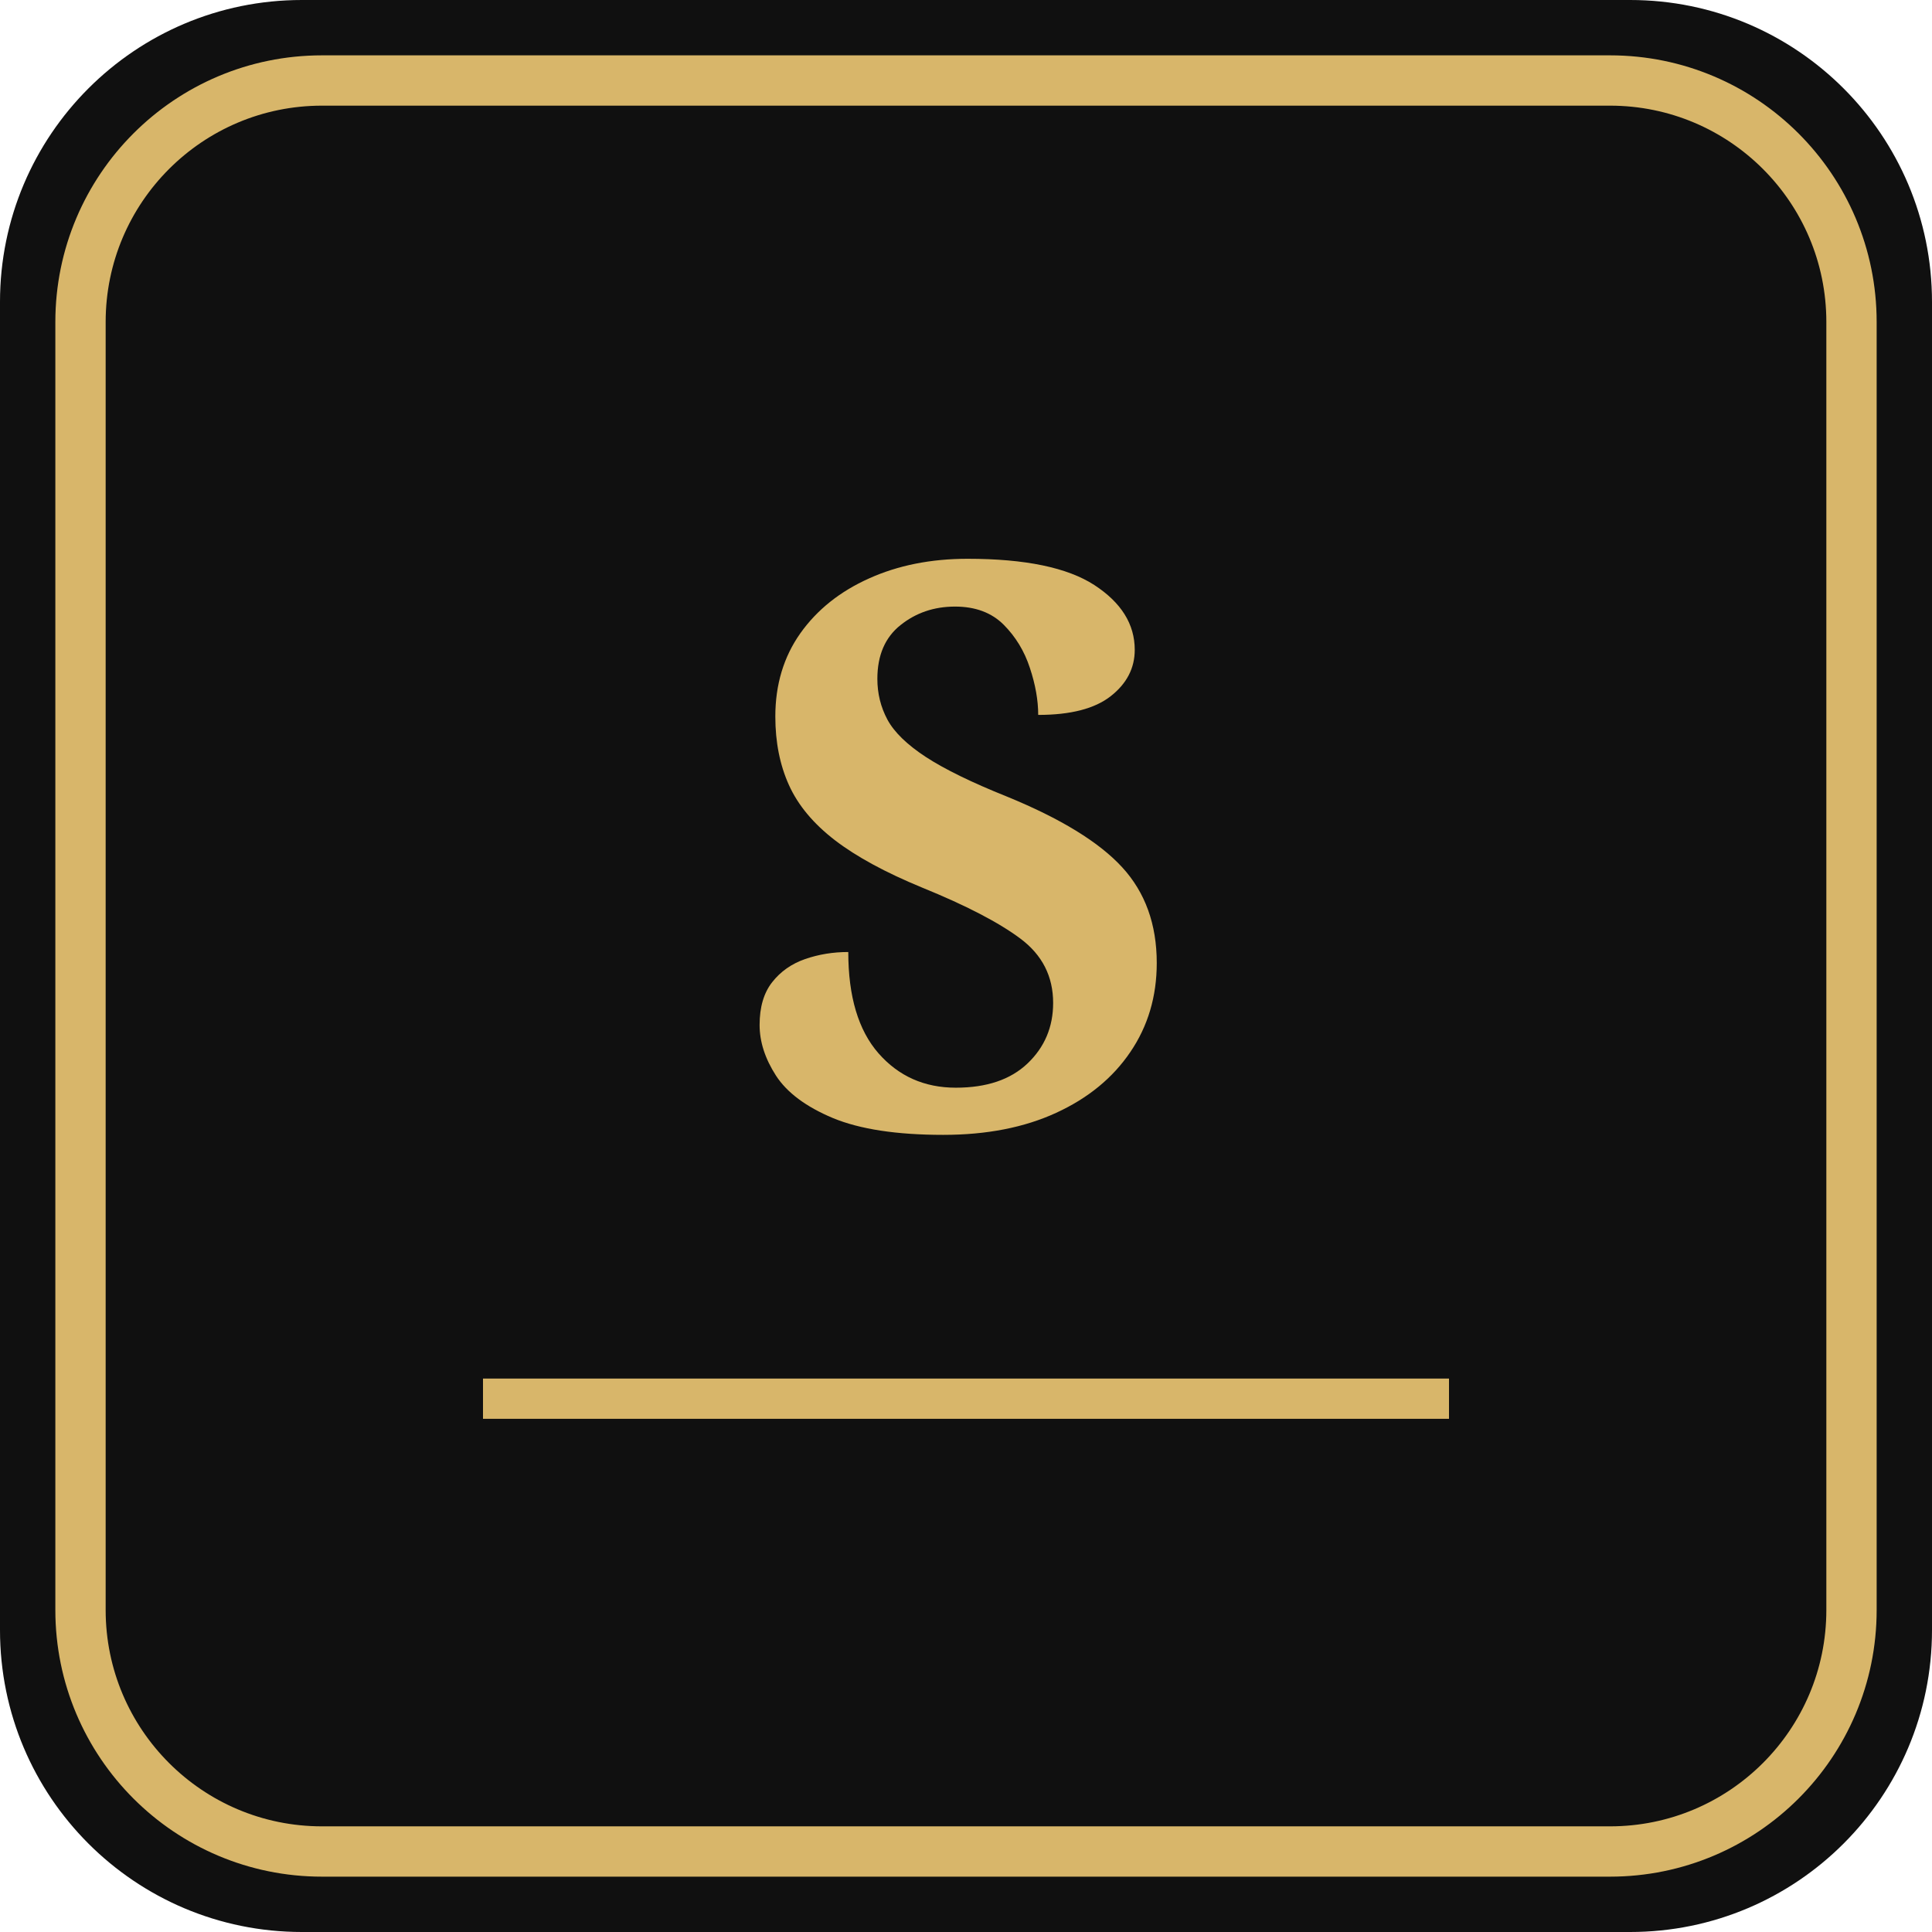
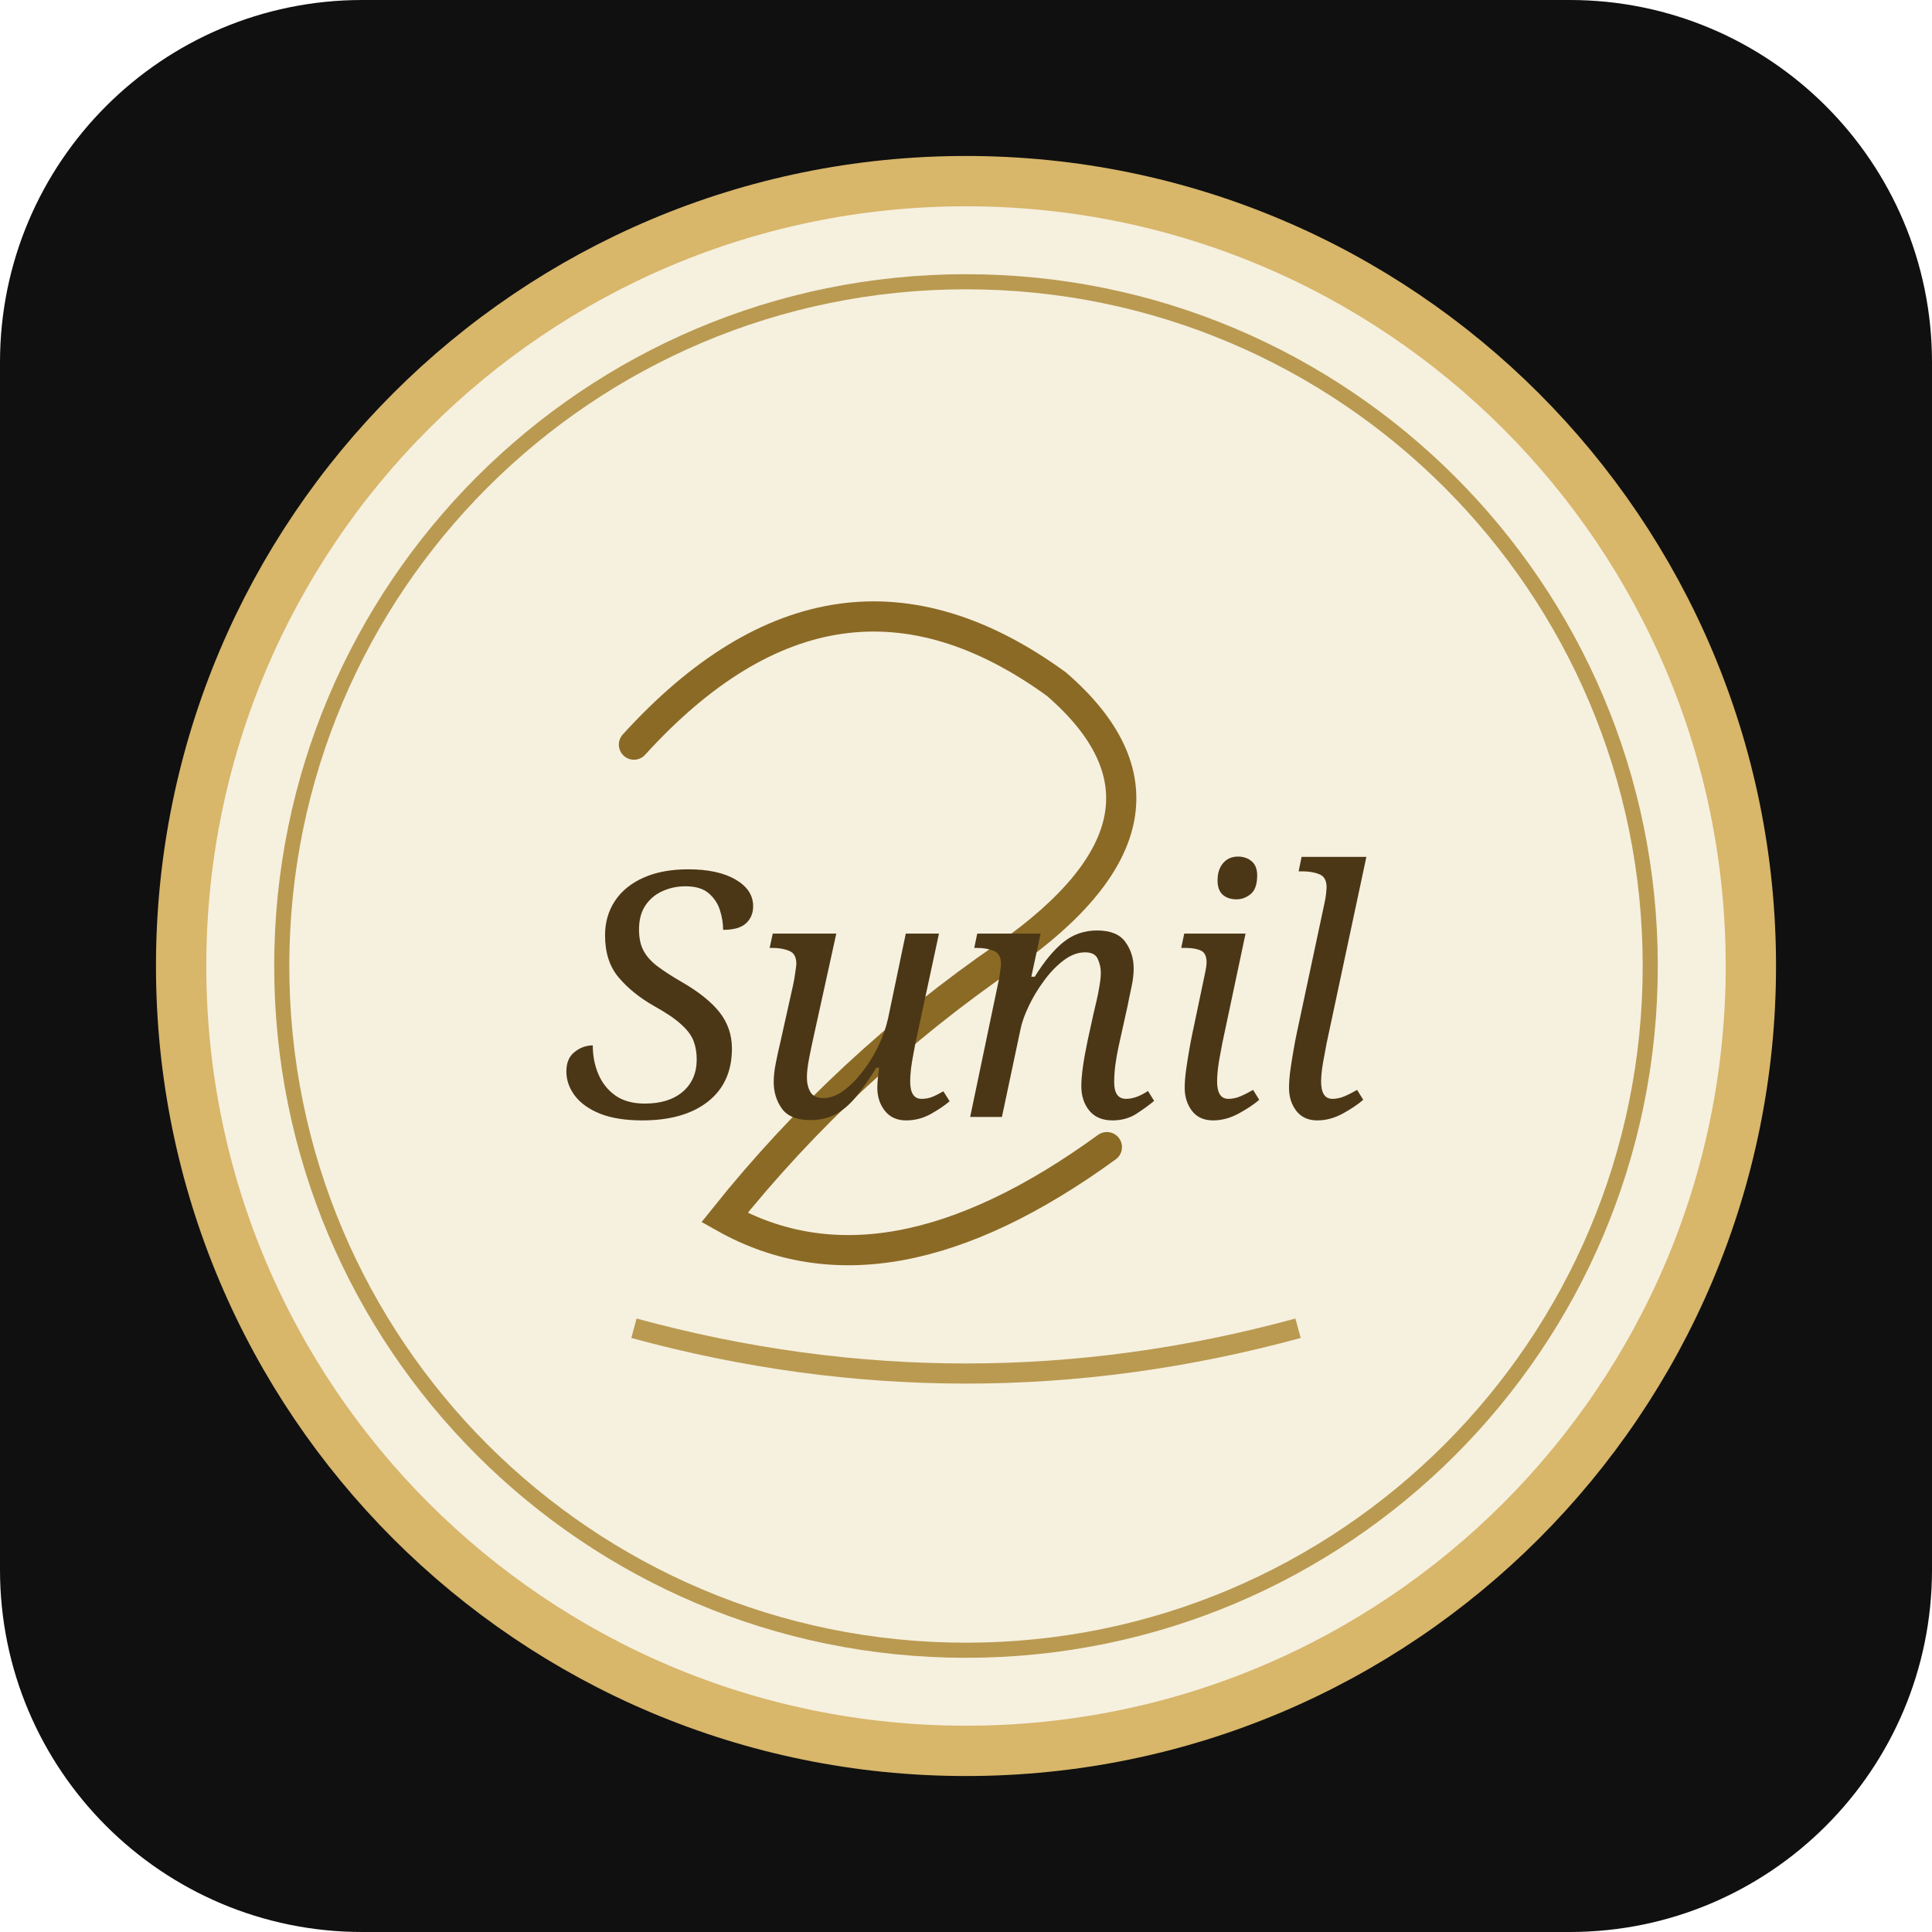
<svg xmlns="http://www.w3.org/2000/svg" width="192" height="192" viewBox="0 0 192 192">
-   <rect width="192" height="192" rx="30" fill="#101010" />
-   <rect x="8" y="8" width="176" height="176" rx="24" fill="none" stroke="#D8B66A" stroke-width="5" />
-   <text x="96" y="112" font-family="Georgia,serif" font-size="78" font-weight="bold" text-anchor="middle" fill="#D8B66A">S</text>
-   <path d="M48 139H144" stroke="#D8B66A" stroke-width="4" />
+   <rect width="192" height="192" rx="36" fill="#101010" />
+   <circle cx="96" cy="96" r="78" fill="#F6F0DF" stroke="#D8B66A" stroke-width="5" />
+   <circle cx="96" cy="96" r="68" fill="none" stroke="#B99A50" stroke-width="1.5" />
+   <path d="M63 74 Q83 52 105 68 Q120 81 100 95 Q84 106 72 121 Q88 130 110 114" fill="none" stroke="#8B6A25" stroke-width="3" stroke-linecap="round" />
+   <text x="96" y="111" text-anchor="middle" font-family="Georgia,serif" font-style="italic" font-size="34" fill="#4B3716">Sunil</text>
+   <path d="M63 132 Q96 141 129 132" fill="none" stroke="#B99A50" stroke-width="2" />
</svg>
